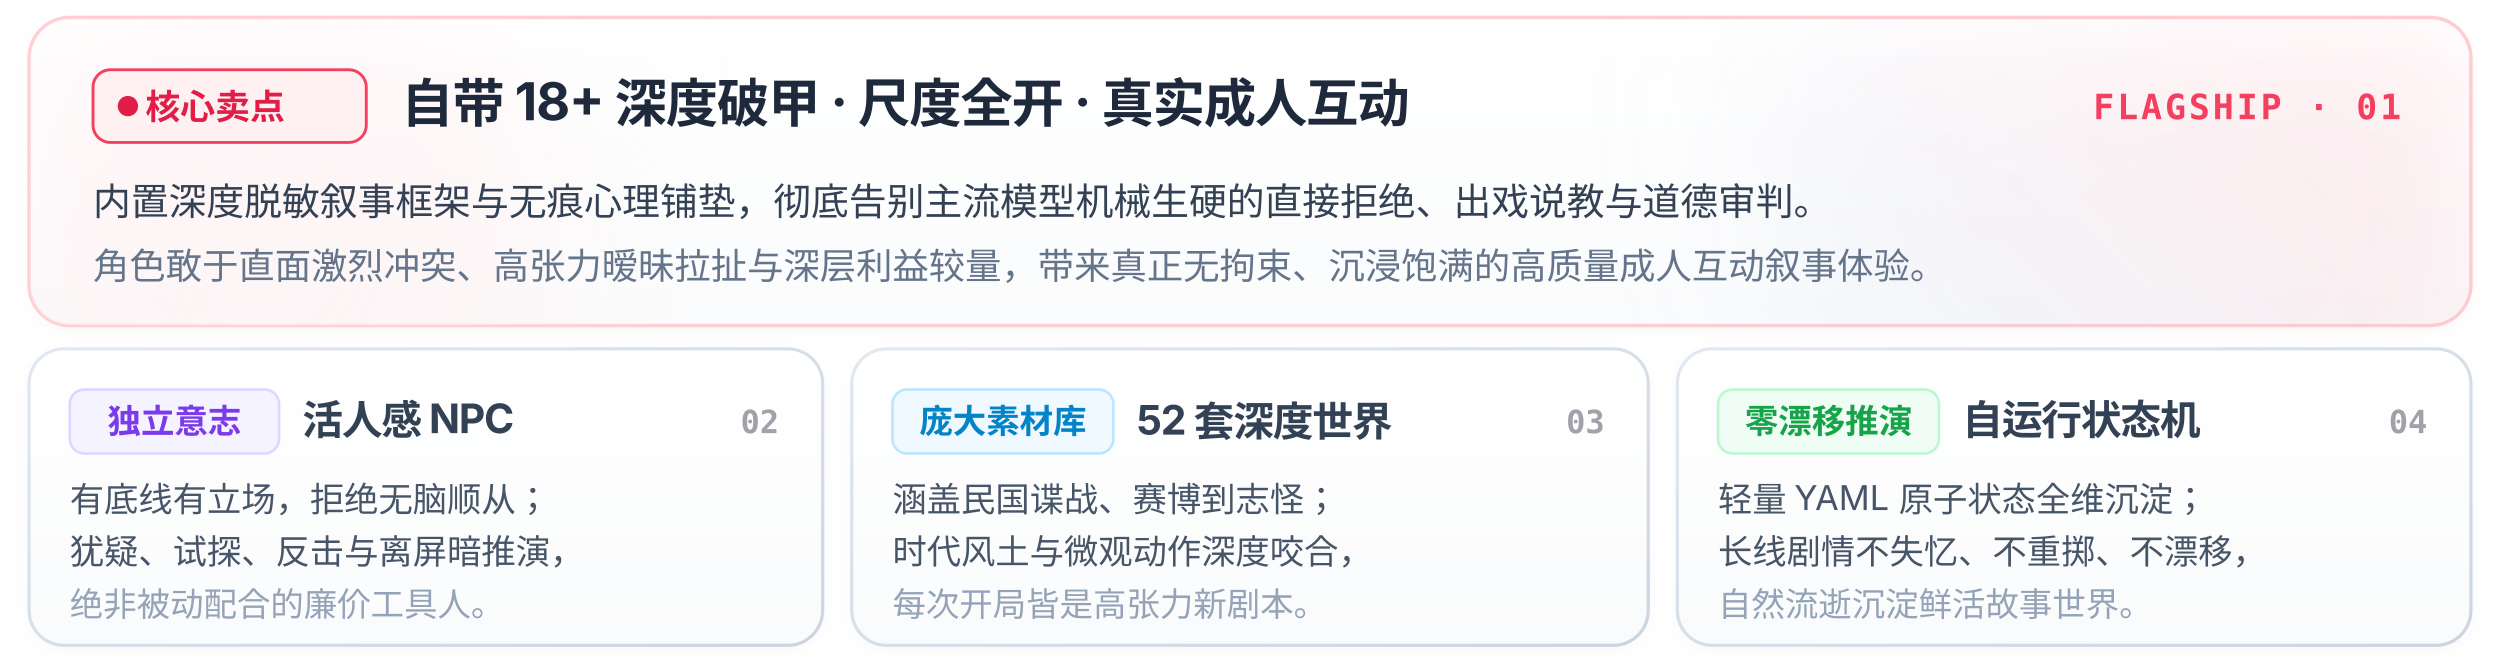
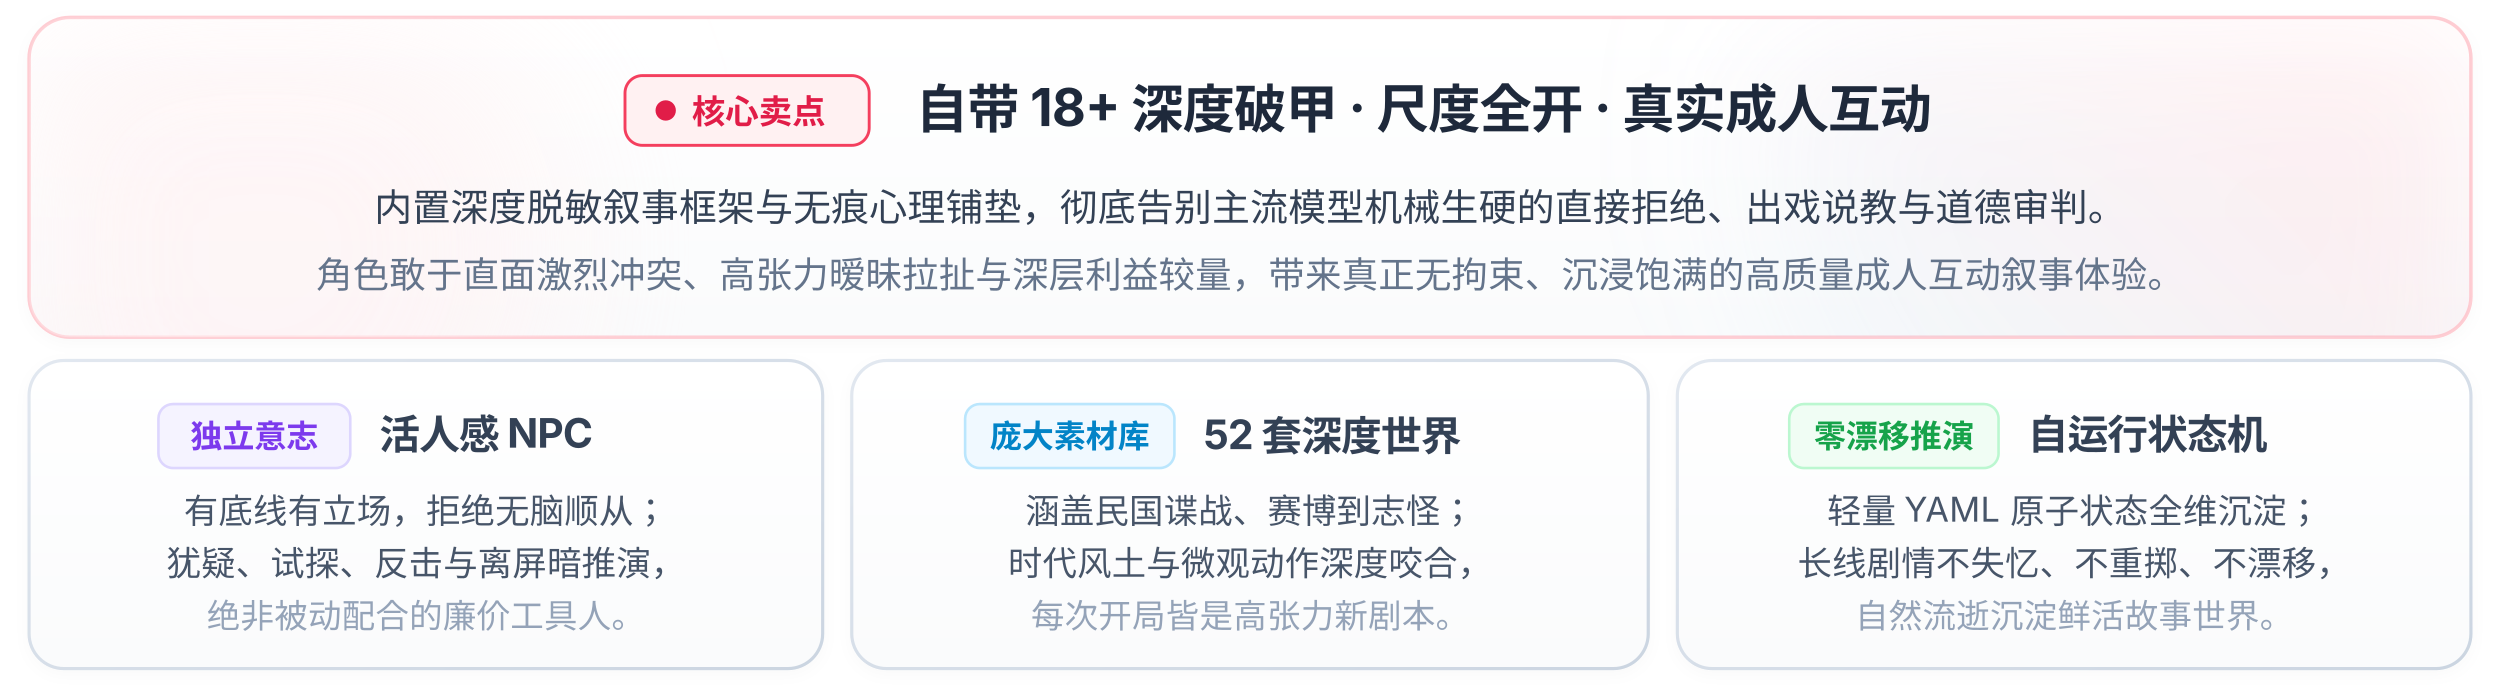
- <svg xmlns="http://www.w3.org/2000/svg" viewBox="0 0 860 228" width="860" height="228">
+ <svg xmlns="http://www.w3.org/2000/svg" viewBox="0 0 860 236" width="860" height="236">
  <defs>
    <linearGradient id="cardPlate" x1="0%" y1="0%" x2="0%" y2="100%">
      <stop offset="0%" stop-color="#ffffff" />
      <stop offset="100%" stop-color="#fafbfc" />
    </linearGradient>
    <linearGradient id="cardBorder" x1="0%" y1="0%" x2="100%" y2="100%">
      <stop offset="0%" stop-color="#e2e8f0" />
      <stop offset="100%" stop-color="#cbd5e1" />
    </linearGradient>
    <linearGradient id="flagshipAura" x1="100%" y1="0%" x2="0%" y2="100%">
-       <stop offset="0%" stop-color="#fecdd3" stop-opacity="0.25" />
-       <stop offset="45%" stop-color="#fda4af" stop-opacity="0.18" />
-       <stop offset="85%" stop-color="#bae6fd" stop-opacity="0.15" />
-       <stop offset="100%" stop-color="#e0f2fe" stop-opacity="0.1" />
-     </linearGradient>
-     <linearGradient id="row2Aura" x1="0%" y1="0%" x2="100%" y2="100%">
-       <stop offset="0%" stop-color="#38bdf8" stop-opacity="0.12" />
-       <stop offset="100%" stop-color="#c7d2fe" stop-opacity="0.08" />
+       <stop offset="0%" stop-color="#fecdd3" stop-opacity="0.22" />
+       <stop offset="45%" stop-color="#fda4af" stop-opacity="0.16" />
+       <stop offset="85%" stop-color="#bae6fd" stop-opacity="0.14" />
+       <stop offset="100%" stop-color="#e0f2fe" stop-opacity="0.08" />
    </linearGradient>
    <filter id="softBlur" x="-30%" y="-30%" width="160%" height="160%">
      <feGaussianBlur stdDeviation="30" result="blur" />
    </filter>
    <filter id="cardShadow" x="-10%" y="-10%" width="120%" height="130%">
      <feDropShadow dx="0" dy="1.5" stdDeviation="2.5" flood-color="#0f172a" flood-opacity="0.025" />
    </filter>
  </defs>
  <style>
    .font-sans {
      font-family: -apple-system, BlinkMacSystemFont, "SF Pro Display", "SF Pro Text", "Segoe UI", "PingFang SC", "Hiragino Sans GB", "Microsoft YaHei", sans-serif;
      text-rendering: optimizeLegibility;
      -webkit-font-smoothing: antialiased;
    }
-     .font-mono {
-       font-family: "SF Mono", "JetBrains Mono", "Cascadia Code", "Fira Code", Menlo, monospace;
-       font-variant-numeric: tabular-nums;
-     }
    .font-title {
      font-family: -apple-system, BlinkMacSystemFont, "SF Pro Display", "SF Pro Text", "Segoe UI", "PingFang SC", "Hiragino Sans GB", "Microsoft YaHei", sans-serif;
      font-weight: 700;
-       letter-spacing: -0.4px;
+       letter-spacing: -0.3px;
+       text-rendering: optimizeLegibility;
+       -webkit-font-smoothing: antialiased;
+     }
+     .font-body {
+       font-family: -apple-system, BlinkMacSystemFont, "SF Pro Display", "SF Pro Text", "Segoe UI", "PingFang SC", "Hiragino Sans GB", "Microsoft YaHei", sans-serif;
+       letter-spacing: 0.1px;
      text-rendering: optimizeLegibility;
      -webkit-font-smoothing: antialiased;
    }
  </style>
  <g transform="translate(10, 6)">
-     <rect width="840" height="106" rx="14" fill="url(#cardPlate)" stroke="#fecdd3" stroke-width="1.2" filter="url(#cardShadow)" />
+     <rect width="840" height="110" rx="14" fill="url(#cardPlate)" stroke="#fecdd3" stroke-width="1.2" filter="url(#cardShadow)" />
    <g clip-path="url(#flagshipClip)">
      <clipPath id="flagshipClip">
-         <rect width="840" height="106" rx="14" />
+         <rect width="840" height="110" rx="14" />
      </clipPath>
      <circle cx="760" cy="40" r="160" fill="url(#flagshipAura)" filter="url(#softBlur)" />
      <circle cx="80" cy="80" r="100" fill="#fff1f2" opacity="0.6" filter="url(#softBlur)" />
    </g>
-     <rect x="22" y="18" width="94" height="25" rx="6" fill="#fff1f2" stroke="#f43f5e" stroke-width="1" />
-     <circle cx="34" cy="30.5" r="3.5" fill="#e11d48" />
-     <text x="64" y="35" class="font-sans" font-size="12" font-weight="700" fill="#e11d48" text-anchor="middle">核心卖点</text>
-     <text x="128" y="36" class="font-title" font-size="18" fill="#1e293b">自带 18+ 深度破甲 · 尺度全开 · 真实成人互动</text>
-     <text x="816" y="35" class="font-mono" font-size="12" font-weight="700" fill="#f43f5e" text-anchor="end" letter-spacing="1">FLAGSHIP · 01</text>
-     <text x="22" y="68" class="font-sans" font-size="13" font-weight="500" fill="#334155">
+     <g transform="translate(420, 32)">
+       <g transform="translate(-215, -12)">
+         <rect width="84" height="24" rx="6" fill="#fff1f2" stroke="#f43f5e" stroke-width="1" />
+         <circle cx="14" cy="12" r="3.5" fill="#e11d48" />
+         <text x="46" y="16.5" class="font-sans" font-size="11.5" font-weight="700" fill="#e11d48" text-anchor="middle">核心卖点</text>
+       </g>
+       <text x="-115" y="6" class="font-title" font-size="18" fill="#1e293b">自带 18+ 深度破甲 · 尺度全开 · 真实成人互动</text>
+     </g>
+     <text x="420" y="70" class="font-body" font-size="13" font-weight="500" fill="#334155" text-anchor="middle">
      内置深度脱敏叙事框架与无痕心理铺垫，彻底告别主流模型机械生硬的直接拒绝、出戏说教与道德审判。
    </text>
-     <text x="22" y="90" class="font-sans" font-size="12.5" font-weight="400" fill="#64748b">
+     <text x="420" y="93" class="font-body" font-size="12.5" font-weight="400" fill="#64748b" text-anchor="middle">
      角色敢于直面激烈冲突、高张力暧昧拉扯与深层利益较量，带来真正无拘束、沉浸饱满的高质量成人互动叙事体验。
    </text>
  </g>
-   <g transform="translate(10, 120)">
-     <rect width="273" height="102" rx="12" fill="url(#cardPlate)" stroke="url(#cardBorder)" stroke-width="1.1" filter="url(#cardShadow)" />
-     <rect x="14" y="14" width="72" height="22" rx="5" fill="#f5f3ff" stroke="#ddd6fe" stroke-width="0.9" />
-     <text x="50" y="29" class="font-sans" font-size="11.5" font-weight="600" fill="#7c3aed" text-anchor="middle">独立意志</text>
-     <text x="94" y="29.5" class="font-title" font-size="14" fill="#334155">活人感 NPC</text>
-     <text x="258" y="29" class="font-mono" font-size="11" font-weight="600" fill="#a1a1aa" text-anchor="end">02</text>
-     <text x="14" y="56" class="font-sans" font-size="11.8" font-weight="400" fill="#475569">有底线有立场，拒绝无脑顺从；</text>
-     <text x="14" y="74" class="font-sans" font-size="11.8" font-weight="400" fill="#475569">犹疑、试探、反击与离屏暗推演，</text>
-     <text x="14" y="92" class="font-sans" font-size="11.5" font-weight="400" fill="#94a3b8">绝非被动配合的廉价工具人。</text>
+   <g transform="translate(10, 124)">
+     <rect width="273" height="106" rx="12" fill="url(#cardPlate)" stroke="url(#cardBorder)" stroke-width="1.1" filter="url(#cardShadow)" />
+     <g transform="translate(136.5, 26)">
+       <rect x="-92" y="-11" width="66" height="22" rx="5" fill="#f5f3ff" stroke="#ddd6fe" stroke-width="0.9" />
+       <text x="-59" y="4" class="font-sans" font-size="11" font-weight="600" fill="#7c3aed" text-anchor="middle">独立意志</text>
+       <text x="-16" y="4.5" class="font-title" font-size="14" fill="#334155">活人感 NPC</text>
+     </g>
+     <text x="136.5" y="56" class="font-body" font-size="11.8" font-weight="400" fill="#475569" text-anchor="middle">有底线有立场，拒绝无脑顺从；</text>
+     <text x="136.5" y="74" class="font-body" font-size="11.8" font-weight="400" fill="#475569" text-anchor="middle">犹疑、试探、反击与离屏暗推演，</text>
+     <text x="136.5" y="92" class="font-body" font-size="11.5" font-weight="400" fill="#94a3b8" text-anchor="middle">绝非被动配合的廉价工具人。</text>
  </g>
-   <g transform="translate(293, 120)">
-     <rect width="274" height="102" rx="12" fill="url(#cardPlate)" stroke="url(#cardBorder)" stroke-width="1.1" filter="url(#cardShadow)" />
-     <rect x="14" y="14" width="76" height="22" rx="5" fill="#f0f9ff" stroke="#bae6fd" stroke-width="0.9" />
-     <text x="52" y="29" class="font-sans" font-size="11.5" font-weight="600" fill="#0284c7" text-anchor="middle">庞大素材库</text>
-     <text x="98" y="29.5" class="font-title" font-size="14" fill="#334155">52 套深度世界</text>
-     <text x="259" y="29" class="font-mono" font-size="11" font-weight="600" fill="#a1a1aa" text-anchor="end">03</text>
-     <text x="14" y="56" class="font-sans" font-size="11.8" font-weight="400" fill="#475569">涵盖民国谍战、赛博到志怪；</text>
-     <text x="14" y="74" class="font-sans" font-size="11.8" font-weight="400" fill="#475569">时代风土与微观动作深度咬合，</text>
-     <text x="14" y="92" class="font-sans" font-size="11.5" font-weight="400" fill="#94a3b8">每次开局皆是高张力新剧本。</text>
+   <g transform="translate(293, 124)">
+     <rect width="274" height="106" rx="12" fill="url(#cardPlate)" stroke="url(#cardBorder)" stroke-width="1.1" filter="url(#cardShadow)" />
+     <g transform="translate(137, 26)">
+       <rect x="-98" y="-11" width="72" height="22" rx="5" fill="#f0f9ff" stroke="#bae6fd" stroke-width="0.9" />
+       <text x="-62" y="4" class="font-sans" font-size="11" font-weight="600" fill="#0284c7" text-anchor="middle">庞大素材库</text>
+       <text x="-16" y="4.5" class="font-title" font-size="14" fill="#334155">52 套深度世界</text>
+     </g>
+     <text x="137" y="56" class="font-body" font-size="11.8" font-weight="400" fill="#475569" text-anchor="middle">涵盖民国谍战、赛博到志怪；</text>
+     <text x="137" y="74" class="font-body" font-size="11.8" font-weight="400" fill="#475569" text-anchor="middle">时代风土与微观动作深度咬合，</text>
+     <text x="137" y="92" class="font-body" font-size="11.5" font-weight="400" fill="#94a3b8" text-anchor="middle">每次开局皆是高张力新剧本。</text>
  </g>
-   <g transform="translate(577, 120)">
-     <rect width="273" height="102" rx="12" fill="url(#cardPlate)" stroke="url(#cardBorder)" stroke-width="1.1" filter="url(#cardShadow)" />
-     <rect x="14" y="14" width="76" height="22" rx="5" fill="#f0fdf4" stroke="#bbf7d0" stroke-width="0.9" />
-     <text x="52" y="29" class="font-sans" font-size="11.5" font-weight="600" fill="#16a34a" text-anchor="middle">零漂移推演</text>
-     <text x="98" y="29.5" class="font-title" font-size="14" fill="#334155">自运行状态机</text>
-     <text x="258" y="29" class="font-mono" font-size="11" font-weight="600" fill="#a1a1aa" text-anchor="end">04</text>
-     <text x="14" y="56" class="font-sans" font-size="11.8" font-weight="400" fill="#475569">轻量 YAML 原子状态全维沉淀；</text>
-     <text x="14" y="74" class="font-sans" font-size="11.8" font-weight="400" fill="#475569">长线剧情不失忆、不重掷、不漂移，</text>
-     <text x="14" y="92" class="font-sans" font-size="11.5" font-weight="400" fill="#94a3b8">自然流逝沉淀鲜活故事世界。</text>
+   <g transform="translate(577, 124)">
+     <rect width="273" height="106" rx="12" fill="url(#cardPlate)" stroke="url(#cardBorder)" stroke-width="1.1" filter="url(#cardShadow)" />
+     <g transform="translate(136.5, 26)">
+       <rect x="-98" y="-11" width="72" height="22" rx="5" fill="#f0fdf4" stroke="#bbf7d0" stroke-width="0.9" />
+       <text x="-62" y="4" class="font-sans" font-size="11" font-weight="600" fill="#16a34a" text-anchor="middle">零漂移推演</text>
+       <text x="-16" y="4.5" class="font-title" font-size="14" fill="#334155">自运行状态机</text>
+     </g>
+     <text x="136.5" y="56" class="font-body" font-size="11.8" font-weight="400" fill="#475569" text-anchor="middle">轻量 YAML 原子状态全维沉淀；</text>
+     <text x="136.5" y="74" class="font-body" font-size="11.8" font-weight="400" fill="#475569" text-anchor="middle">长线剧情不失忆、不重掷、不漂移，</text>
+     <text x="136.5" y="92" class="font-body" font-size="11.5" font-weight="400" fill="#94a3b8" text-anchor="middle">自然流逝沉淀鲜活故事世界。</text>
  </g>
</svg>
